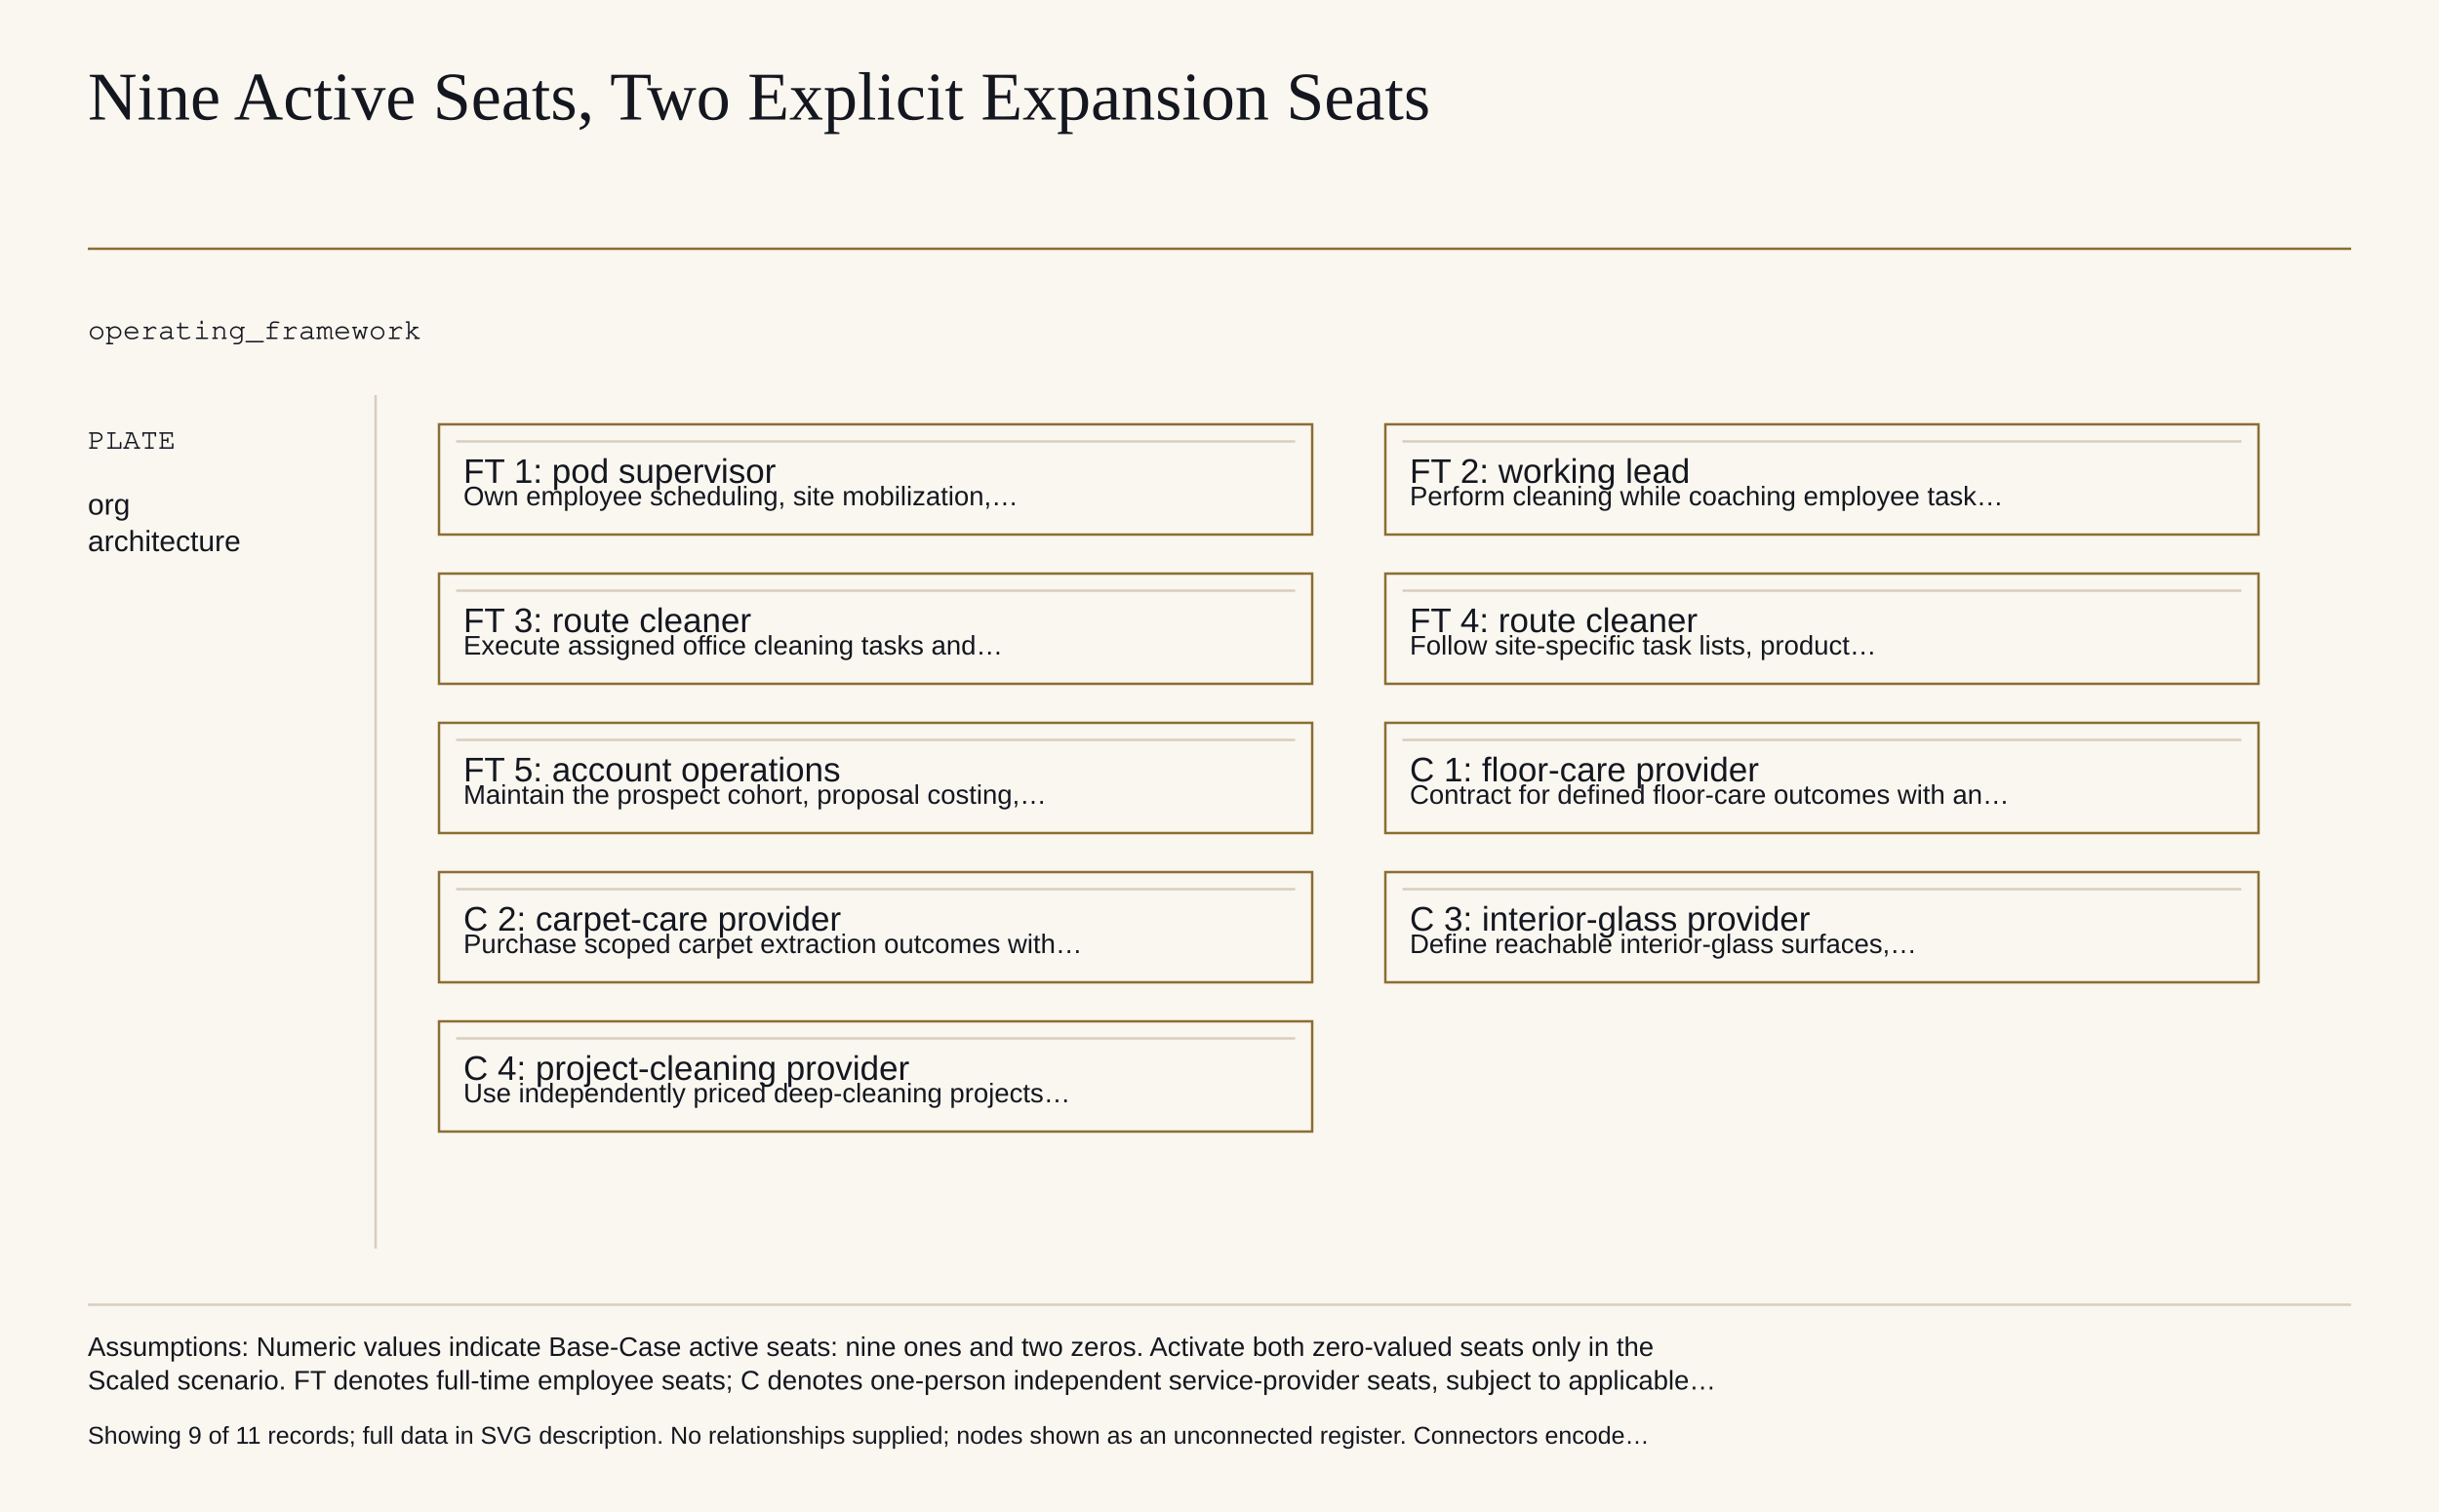
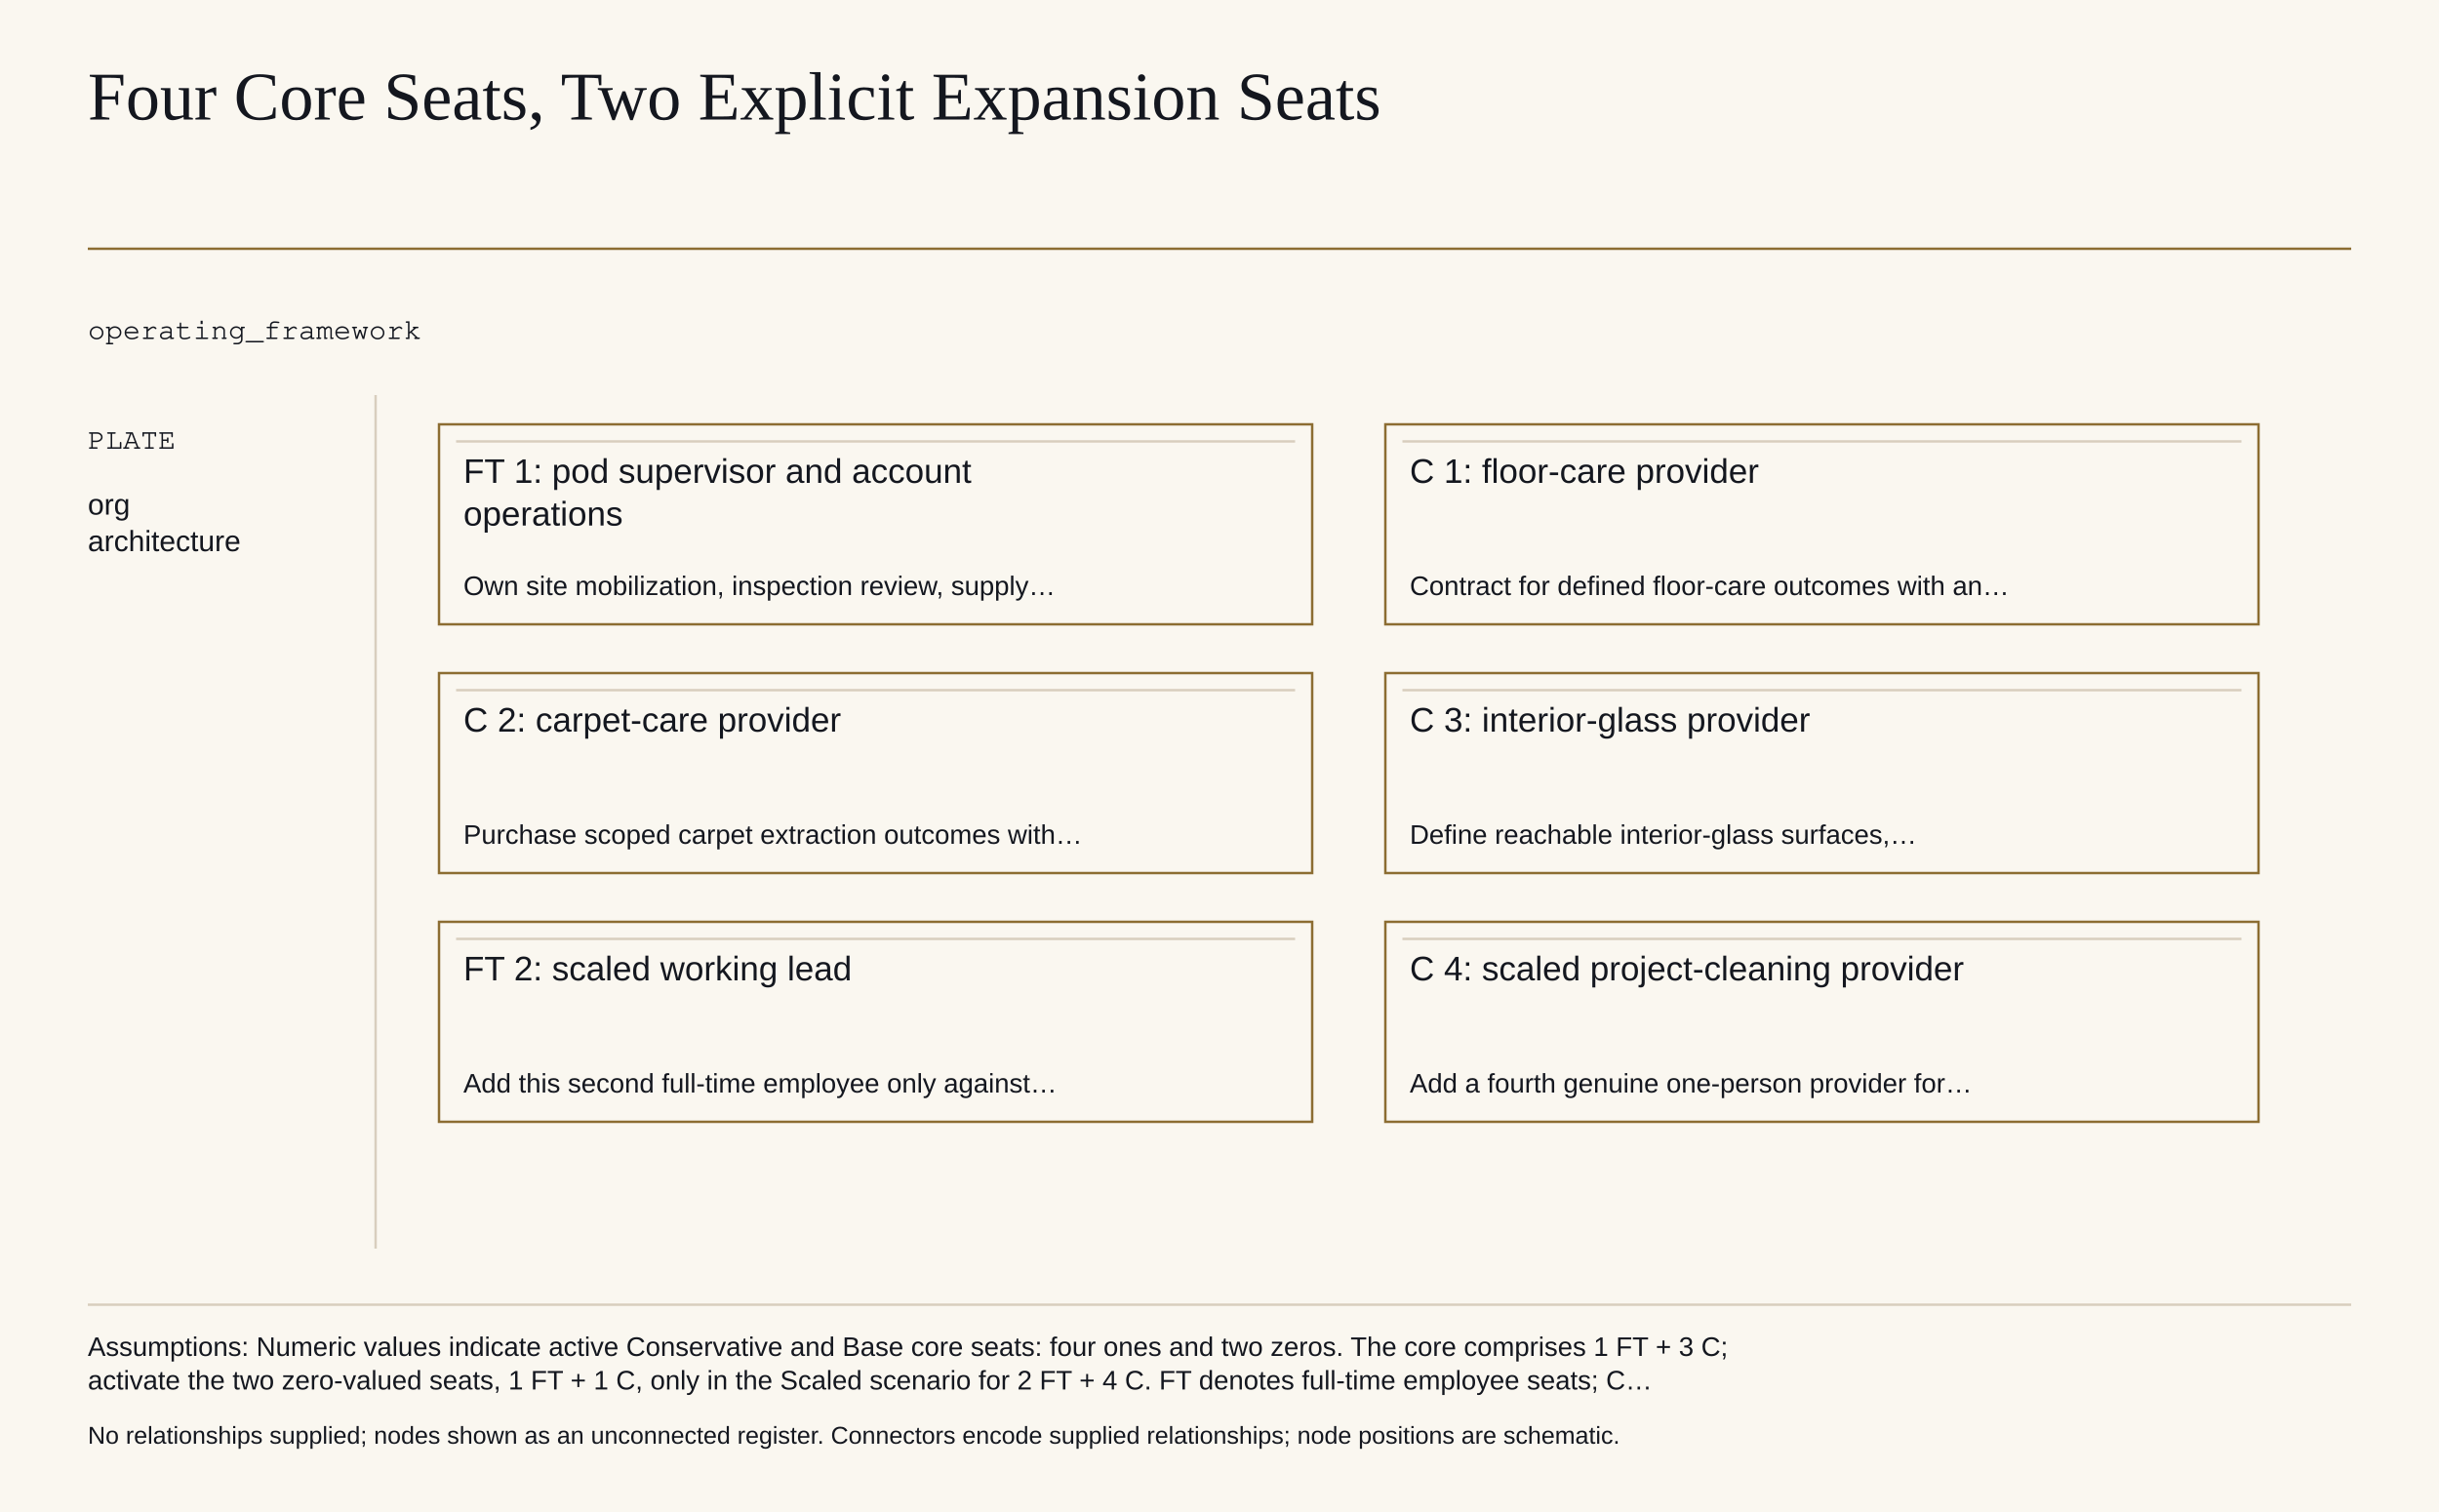
<svg xmlns="http://www.w3.org/2000/svg" viewBox="0 0 1000 620" role="img">
  <rect x="0" y="0" width="1000" height="620" fill="#FAF7F0" stroke="none" stroke-width="1" />
  <text x="36" y="49" font-family="Georgia, 'Times New Roman', serif" font-size="28" fill="#14171F" text-anchor="start" style="font-variant-numeric:tabular-nums">
-     <tspan x="36" dy="0">Nine Active Seats, Two Explicit Expansion Seats</tspan>
+     <tspan x="36" dy="0">Four Core Seats, Two Explicit Expansion Seats</tspan>
  </text>
  <line x1="36" y1="102" x2="964" y2="102" stroke="#8C6D32" stroke-width="1" />
  <text x="36" y="139" font-family="Courier, monospace" font-size="12" fill="#14171F" text-anchor="start" style="font-variant-numeric:tabular-nums">
    <tspan x="36" dy="0">operating_framework</tspan>
  </text>
  <line x1="154" y1="162" x2="154" y2="512" stroke="#D8CEBE" stroke-width="1" />
  <text x="36" y="184" font-family="Courier, monospace" font-size="12" fill="#14171F" text-anchor="start" style="font-variant-numeric:tabular-nums">
    <tspan x="36" dy="0">PLATE</tspan>
  </text>
  <text x="36" y="211" font-family="Arial, Helvetica, sans-serif" font-size="12" fill="#14171F" text-anchor="start" style="font-variant-numeric:tabular-nums">
    <tspan x="36" dy="0">org</tspan>
    <tspan x="36" dy="15.0">architecture</tspan>
  </text>
-   <rect x="180.0" y="174.0" width="358.0" height="45.2" fill="#FAF7F0" stroke="#8C6D32" stroke-width="1" />
+   <rect x="180.0" y="174.0" width="358.0" height="82" fill="#FAF7F0" stroke="#8C6D32" stroke-width="1" />
  <line x1="187.0" y1="181.0" x2="531.0" y2="181.0" stroke="#D8CEBE" stroke-width="1" />
  <text x="190.0" y="198.0" font-family="Arial, Helvetica, sans-serif" font-size="14" fill="#14171F" text-anchor="start" style="font-variant-numeric:tabular-nums">
-     <tspan x="190.0" dy="0">FT 1: pod supervisor</tspan>
+     <tspan x="190.0" dy="0">FT 1: pod supervisor and account</tspan>
+     <tspan x="190.0" dy="17.5">operations</tspan>
  </text>
-   <text x="190.0" y="207.2" font-family="Arial, Helvetica, sans-serif" font-size="11" fill="#14171F" text-anchor="start" style="font-variant-numeric:tabular-nums">
-     <tspan x="190.0" dy="0">Own employee scheduling, site mobilization,…</tspan>
+   <text x="190.0" y="244.0" font-family="Arial, Helvetica, sans-serif" font-size="11" fill="#14171F" text-anchor="start" style="font-variant-numeric:tabular-nums">
+     <tspan x="190.0" dy="0">Own site mobilization, inspection review, supply…</tspan>
  </text>
-   <rect x="568.0" y="174.0" width="358.0" height="45.2" fill="#FAF7F0" stroke="#8C6D32" stroke-width="1" />
+   <rect x="568.0" y="174.0" width="358.0" height="82" fill="#FAF7F0" stroke="#8C6D32" stroke-width="1" />
  <line x1="575.0" y1="181.0" x2="919.0" y2="181.0" stroke="#D8CEBE" stroke-width="1" />
  <text x="578.0" y="198.0" font-family="Arial, Helvetica, sans-serif" font-size="14" fill="#14171F" text-anchor="start" style="font-variant-numeric:tabular-nums">
-     <tspan x="578.0" dy="0">FT 2: working lead</tspan>
-   </text>
-   <text x="578.0" y="207.2" font-family="Arial, Helvetica, sans-serif" font-size="11" fill="#14171F" text-anchor="start" style="font-variant-numeric:tabular-nums">
-     <tspan x="578.0" dy="0">Perform cleaning while coaching employee task…</tspan>
-   </text>
-   <rect x="180.0" y="235.2" width="358.0" height="45.2" fill="#FAF7F0" stroke="#8C6D32" stroke-width="1" />
-   <line x1="187.0" y1="242.2" x2="531.0" y2="242.2" stroke="#D8CEBE" stroke-width="1" />
-   <text x="190.0" y="259.2" font-family="Arial, Helvetica, sans-serif" font-size="14" fill="#14171F" text-anchor="start" style="font-variant-numeric:tabular-nums">
-     <tspan x="190.0" dy="0">FT 3: route cleaner</tspan>
-   </text>
-   <text x="190.0" y="268.4" font-family="Arial, Helvetica, sans-serif" font-size="11" fill="#14171F" text-anchor="start" style="font-variant-numeric:tabular-nums">
-     <tspan x="190.0" dy="0">Execute assigned office cleaning tasks and…</tspan>
-   </text>
-   <rect x="568.0" y="235.2" width="358.0" height="45.2" fill="#FAF7F0" stroke="#8C6D32" stroke-width="1" />
-   <line x1="575.0" y1="242.2" x2="919.0" y2="242.2" stroke="#D8CEBE" stroke-width="1" />
-   <text x="578.0" y="259.2" font-family="Arial, Helvetica, sans-serif" font-size="14" fill="#14171F" text-anchor="start" style="font-variant-numeric:tabular-nums">
-     <tspan x="578.0" dy="0">FT 4: route cleaner</tspan>
-   </text>
-   <text x="578.0" y="268.4" font-family="Arial, Helvetica, sans-serif" font-size="11" fill="#14171F" text-anchor="start" style="font-variant-numeric:tabular-nums">
-     <tspan x="578.0" dy="0">Follow site-specific task lists, product…</tspan>
-   </text>
-   <rect x="180.0" y="296.4" width="358.0" height="45.2" fill="#FAF7F0" stroke="#8C6D32" stroke-width="1" />
-   <line x1="187.0" y1="303.4" x2="531.0" y2="303.4" stroke="#D8CEBE" stroke-width="1" />
-   <text x="190.0" y="320.4" font-family="Arial, Helvetica, sans-serif" font-size="14" fill="#14171F" text-anchor="start" style="font-variant-numeric:tabular-nums">
-     <tspan x="190.0" dy="0">FT 5: account operations</tspan>
-   </text>
-   <text x="190.0" y="329.6" font-family="Arial, Helvetica, sans-serif" font-size="11" fill="#14171F" text-anchor="start" style="font-variant-numeric:tabular-nums">
-     <tspan x="190.0" dy="0">Maintain the prospect cohort, proposal costing,…</tspan>
-   </text>
-   <rect x="568.0" y="296.4" width="358.0" height="45.2" fill="#FAF7F0" stroke="#8C6D32" stroke-width="1" />
-   <line x1="575.0" y1="303.4" x2="919.0" y2="303.4" stroke="#D8CEBE" stroke-width="1" />
-   <text x="578.0" y="320.4" font-family="Arial, Helvetica, sans-serif" font-size="14" fill="#14171F" text-anchor="start" style="font-variant-numeric:tabular-nums">
    <tspan x="578.0" dy="0">C 1: floor-care provider</tspan>
  </text>
-   <text x="578.0" y="329.6" font-family="Arial, Helvetica, sans-serif" font-size="11" fill="#14171F" text-anchor="start" style="font-variant-numeric:tabular-nums">
+   <text x="578.0" y="244.0" font-family="Arial, Helvetica, sans-serif" font-size="11" fill="#14171F" text-anchor="start" style="font-variant-numeric:tabular-nums">
    <tspan x="578.0" dy="0">Contract for defined floor-care outcomes with an…</tspan>
  </text>
-   <rect x="180.0" y="357.6" width="358.0" height="45.2" fill="#FAF7F0" stroke="#8C6D32" stroke-width="1" />
-   <line x1="187.0" y1="364.6" x2="531.0" y2="364.6" stroke="#D8CEBE" stroke-width="1" />
-   <text x="190.0" y="381.6" font-family="Arial, Helvetica, sans-serif" font-size="14" fill="#14171F" text-anchor="start" style="font-variant-numeric:tabular-nums">
+   <rect x="180.0" y="276.0" width="358.0" height="82" fill="#FAF7F0" stroke="#8C6D32" stroke-width="1" />
+   <line x1="187.0" y1="283.0" x2="531.0" y2="283.0" stroke="#D8CEBE" stroke-width="1" />
+   <text x="190.0" y="300.0" font-family="Arial, Helvetica, sans-serif" font-size="14" fill="#14171F" text-anchor="start" style="font-variant-numeric:tabular-nums">
    <tspan x="190.0" dy="0">C 2: carpet-care provider</tspan>
  </text>
-   <text x="190.0" y="390.8" font-family="Arial, Helvetica, sans-serif" font-size="11" fill="#14171F" text-anchor="start" style="font-variant-numeric:tabular-nums">
+   <text x="190.0" y="346.0" font-family="Arial, Helvetica, sans-serif" font-size="11" fill="#14171F" text-anchor="start" style="font-variant-numeric:tabular-nums">
    <tspan x="190.0" dy="0">Purchase scoped carpet extraction outcomes with…</tspan>
  </text>
-   <rect x="568.0" y="357.6" width="358.0" height="45.2" fill="#FAF7F0" stroke="#8C6D32" stroke-width="1" />
-   <line x1="575.0" y1="364.6" x2="919.0" y2="364.6" stroke="#D8CEBE" stroke-width="1" />
-   <text x="578.0" y="381.6" font-family="Arial, Helvetica, sans-serif" font-size="14" fill="#14171F" text-anchor="start" style="font-variant-numeric:tabular-nums">
+   <rect x="568.0" y="276.0" width="358.0" height="82" fill="#FAF7F0" stroke="#8C6D32" stroke-width="1" />
+   <line x1="575.0" y1="283.0" x2="919.0" y2="283.0" stroke="#D8CEBE" stroke-width="1" />
+   <text x="578.0" y="300.0" font-family="Arial, Helvetica, sans-serif" font-size="14" fill="#14171F" text-anchor="start" style="font-variant-numeric:tabular-nums">
    <tspan x="578.0" dy="0">C 3: interior-glass provider</tspan>
  </text>
-   <text x="578.0" y="390.8" font-family="Arial, Helvetica, sans-serif" font-size="11" fill="#14171F" text-anchor="start" style="font-variant-numeric:tabular-nums">
+   <text x="578.0" y="346.0" font-family="Arial, Helvetica, sans-serif" font-size="11" fill="#14171F" text-anchor="start" style="font-variant-numeric:tabular-nums">
    <tspan x="578.0" dy="0">Define reachable interior-glass surfaces,…</tspan>
  </text>
-   <rect x="180.0" y="418.8" width="358.0" height="45.2" fill="#FAF7F0" stroke="#8C6D32" stroke-width="1" />
-   <line x1="187.0" y1="425.8" x2="531.0" y2="425.8" stroke="#D8CEBE" stroke-width="1" />
-   <text x="190.0" y="442.8" font-family="Arial, Helvetica, sans-serif" font-size="14" fill="#14171F" text-anchor="start" style="font-variant-numeric:tabular-nums">
-     <tspan x="190.0" dy="0">C 4: project-cleaning provider</tspan>
+   <rect x="180.0" y="378.0" width="358.0" height="82" fill="#FAF7F0" stroke="#8C6D32" stroke-width="1" />
+   <line x1="187.0" y1="385.0" x2="531.0" y2="385.0" stroke="#D8CEBE" stroke-width="1" />
+   <text x="190.0" y="402.0" font-family="Arial, Helvetica, sans-serif" font-size="14" fill="#14171F" text-anchor="start" style="font-variant-numeric:tabular-nums">
+     <tspan x="190.0" dy="0">FT 2: scaled working lead</tspan>
  </text>
-   <text x="190.0" y="452.0" font-family="Arial, Helvetica, sans-serif" font-size="11" fill="#14171F" text-anchor="start" style="font-variant-numeric:tabular-nums">
-     <tspan x="190.0" dy="0">Use independently priced deep-cleaning projects…</tspan>
+   <text x="190.0" y="448.0" font-family="Arial, Helvetica, sans-serif" font-size="11" fill="#14171F" text-anchor="start" style="font-variant-numeric:tabular-nums">
+     <tspan x="190.0" dy="0">Add this second full-time employee only against…</tspan>
+   </text>
+   <rect x="568.0" y="378.0" width="358.0" height="82" fill="#FAF7F0" stroke="#8C6D32" stroke-width="1" />
+   <line x1="575.0" y1="385.0" x2="919.0" y2="385.0" stroke="#D8CEBE" stroke-width="1" />
+   <text x="578.0" y="402.0" font-family="Arial, Helvetica, sans-serif" font-size="14" fill="#14171F" text-anchor="start" style="font-variant-numeric:tabular-nums">
+     <tspan x="578.0" dy="0">C 4: scaled project-cleaning provider</tspan>
+   </text>
+   <text x="578.0" y="448.0" font-family="Arial, Helvetica, sans-serif" font-size="11" fill="#14171F" text-anchor="start" style="font-variant-numeric:tabular-nums">
+     <tspan x="578.0" dy="0">Add a fourth genuine one-person provider for…</tspan>
  </text>
  <line x1="36" y1="535" x2="964" y2="535" stroke="#D8CEBE" stroke-width="1" />
  <text x="36" y="556" font-family="Arial, Helvetica, sans-serif" font-size="11" fill="#14171F" text-anchor="start" style="font-variant-numeric:tabular-nums">
-     <tspan x="36" dy="0">Assumptions: Numeric values indicate Base-Case active seats: nine ones and two zeros. Activate both zero-valued seats only in the</tspan>
-     <tspan x="36" dy="13.75">Scaled scenario. FT denotes full-time employee seats; C denotes one-person independent service-provider seats, subject to applicable…</tspan>
+     <tspan x="36" dy="0">Assumptions: Numeric values indicate active Conservative and Base core seats: four ones and two zeros. The core comprises 1 FT + 3 C;</tspan>
+     <tspan x="36" dy="13.75">activate the two zero-valued seats, 1 FT + 1 C, only in the Scaled scenario for 2 FT + 4 C. FT denotes full-time employee seats; C…</tspan>
  </text>
  <text x="36" y="592" font-family="Arial, Helvetica, sans-serif" font-size="10" fill="#14171F" text-anchor="start" style="font-variant-numeric:tabular-nums">
-     <tspan x="36" dy="0">Showing 9 of 11 records; full data in SVG description. No relationships supplied; nodes shown as an unconnected register. Connectors encode…</tspan>
+     <tspan x="36" dy="0">No relationships supplied; nodes shown as an unconnected register. Connectors encode supplied relationships; node positions are schematic.</tspan>
  </text>
</svg>
